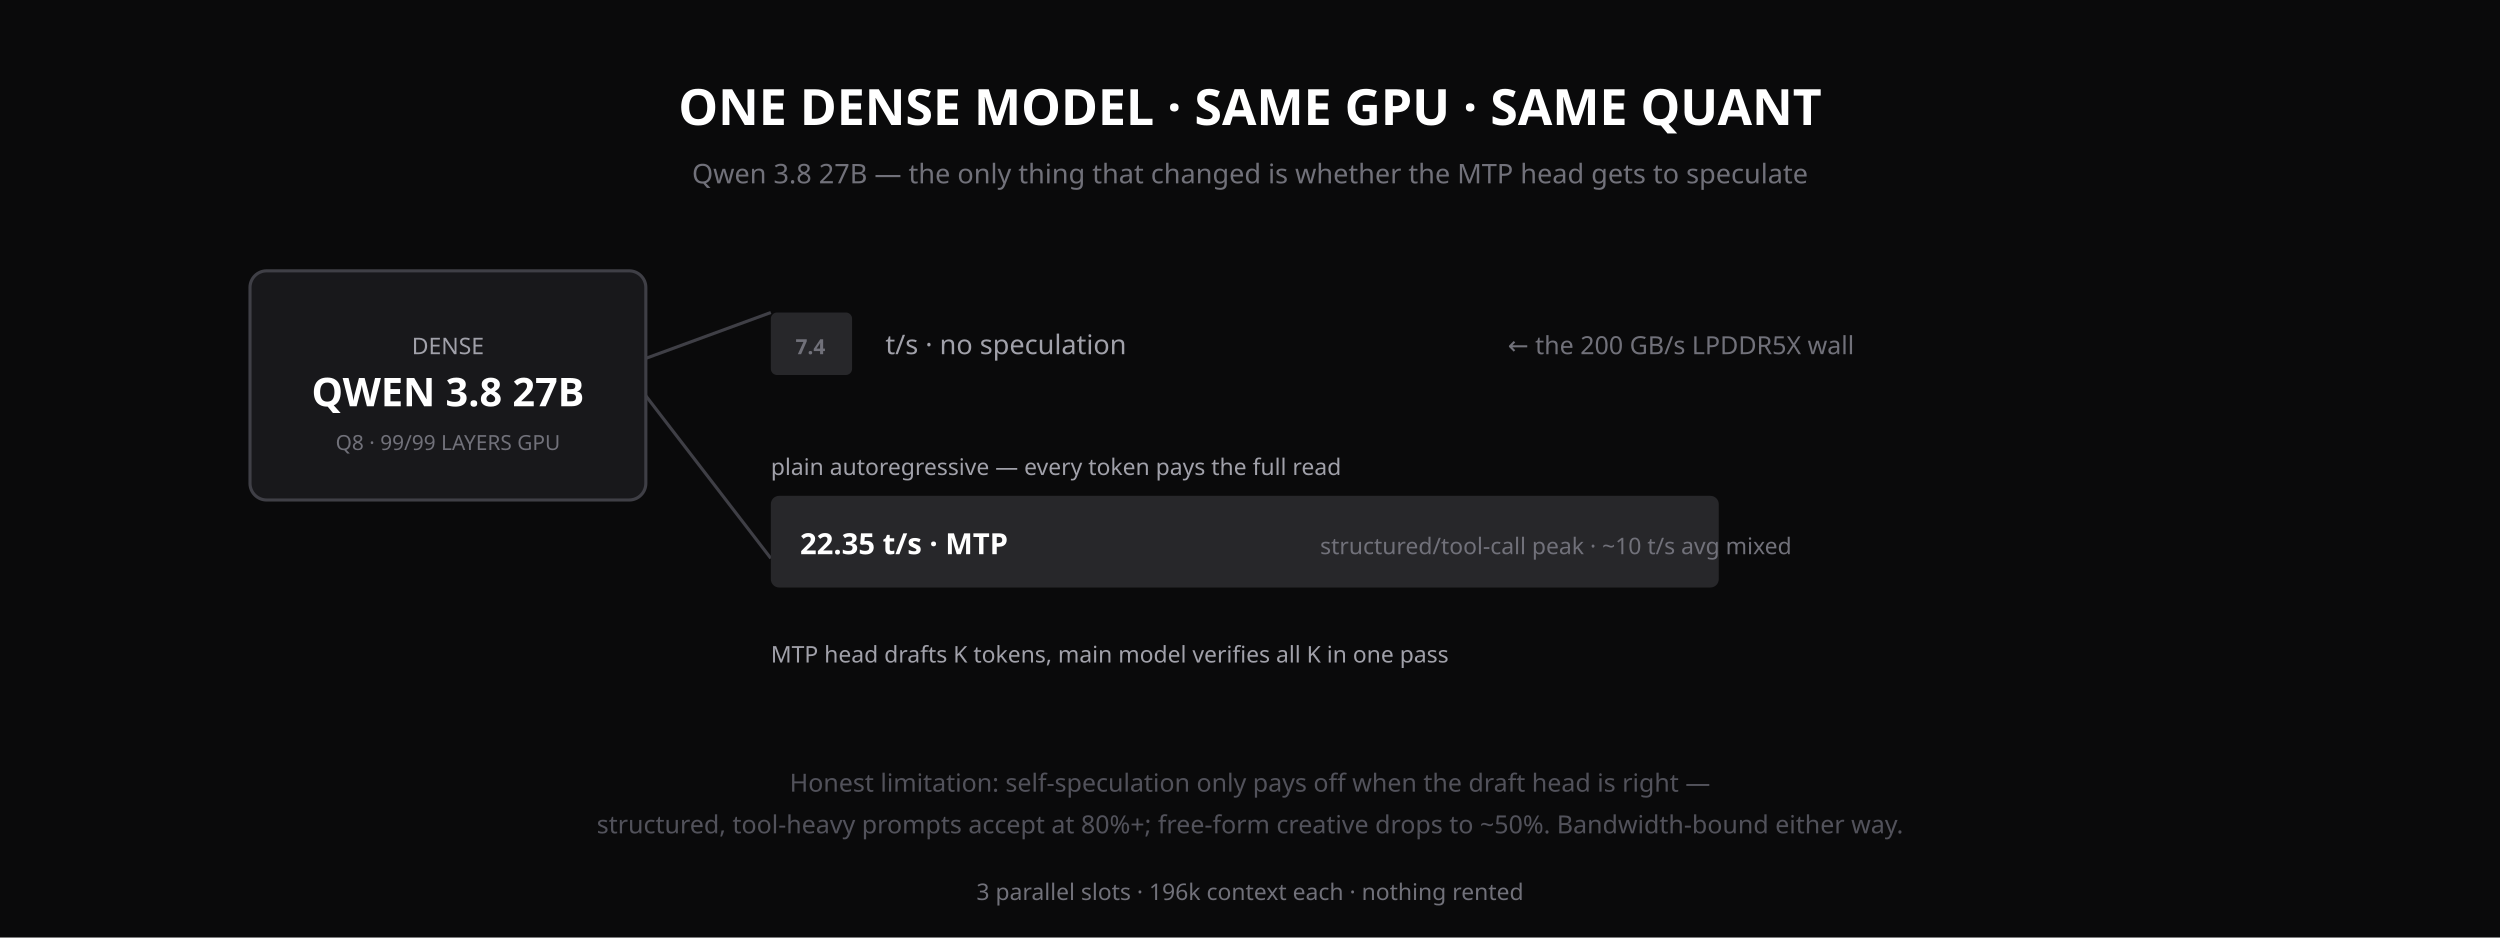
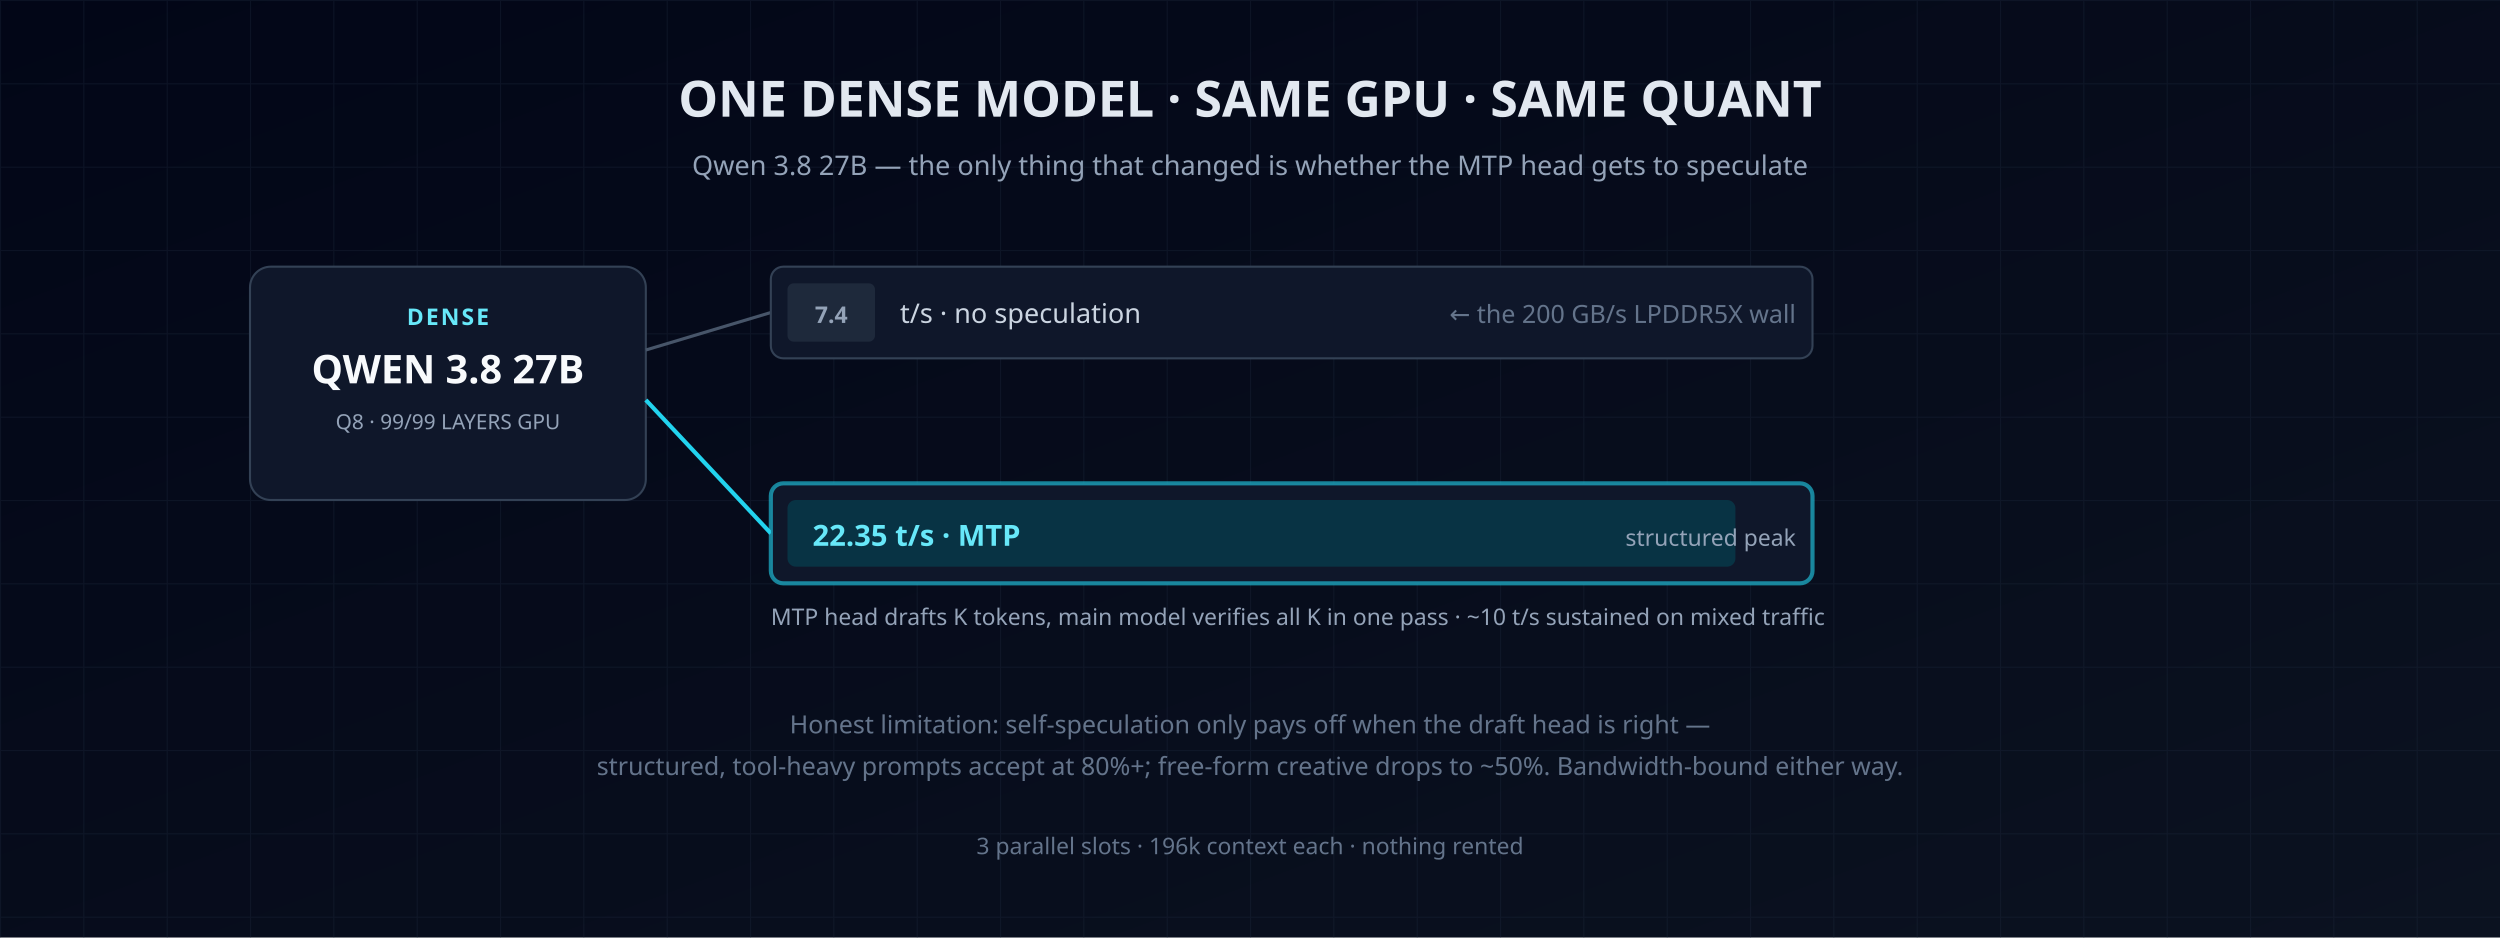
<svg xmlns="http://www.w3.org/2000/svg" viewBox="0 0 1200 450" role="img" aria-labelledby="ie-title ie-desc">
-   <rect width="1200" height="450" fill="#0a0a0b" />
-   <text x="600" y="60" text-anchor="middle" fill="#ffffff" font-size="24" font-weight="600" font-family="ui-sans-serif, system-ui, sans-serif">ONE DENSE MODEL · SAME GPU · SAME QUANT</text>
-   <text x="600" y="88" text-anchor="middle" fill="#71717a" font-size="13" font-family="ui-sans-serif, system-ui, sans-serif">Qwen 3.8 27B — the only thing that changed is whether the MTP head gets to speculate</text>
-   <rect x="120" y="130" width="190" height="110" rx="8" fill="#18181b" stroke="#3f3f46" stroke-width="1.5" />
-   <text x="215" y="170" text-anchor="middle" fill="#a1a1aa" font-size="11" font-family="ui-sans-serif, system-ui, sans-serif">DENSE</text>
-   <text x="215" y="195" text-anchor="middle" fill="#ffffff" font-size="19" font-weight="600" font-family="ui-sans-serif, system-ui, sans-serif">QWEN 3.8 27B</text>
-   <text x="215" y="216" text-anchor="middle" fill="#71717a" font-size="10" font-family="ui-sans-serif, system-ui, sans-serif">Q8 · 99/99 LAYERS GPU</text>
-   <line x1="310" y1="172" x2="370" y2="150" stroke="#3f3f46" stroke-width="1.5" />
-   <line x1="310" y1="190" x2="370" y2="268" stroke="#3f3f46" stroke-width="1.5" />
-   <rect x="370" y="120" width="500" height="60" rx="6" fill="none" />
-   <rect x="370" y="150" width="39" height="30" rx="3" fill="#27272a" />
-   <text x="389" y="170" text-anchor="middle" fill="#71717a" font-size="10" font-weight="600" font-family="ui-sans-serif, system-ui, sans-serif">7.4</text>
-   <text x="425" y="170" fill="#a1a1aa" font-size="13" font-family="ui-sans-serif, system-ui, sans-serif">t/s · no speculation</text>
-   <text x="890" y="170" text-anchor="end" fill="#71717a" font-size="12" font-family="ui-sans-serif, system-ui, sans-serif">← the 200 GB/s LPDDR5X wall</text>
-   <rect x="370" y="240" width="500" height="60" rx="6" fill="none" />
-   <rect x="370" y="238" width="455" height="44" rx="4" fill="#27272a" />
-   <text x="384" y="266" fill="#ffffff" font-size="14" font-weight="600" font-family="ui-sans-serif, system-ui, sans-serif">22.35 t/s · MTP</text>
-   <text x="860" y="266" text-anchor="end" fill="#71717a" font-size="11" font-family="ui-sans-serif, system-ui, sans-serif">structured/tool-call peak · ~10 t/s avg mixed</text>
-   <text x="370" y="228" fill="#a1a1aa" font-size="11" font-family="ui-sans-serif, system-ui, sans-serif">plain autoregressive — every token pays the full read</text>
-   <text x="370" y="318" fill="#a1a1aa" font-size="11" font-family="ui-sans-serif, system-ui, sans-serif">MTP head drafts K tokens, main model verifies all K in one pass</text>
-   <text x="600" y="380" text-anchor="middle" fill="#52525b" font-size="12" font-family="ui-sans-serif, system-ui, sans-serif">Honest limitation: self-speculation only pays off when the draft head is right —</text>
-   <text x="600" y="400" text-anchor="middle" fill="#52525b" font-size="12" font-family="ui-sans-serif, system-ui, sans-serif">structured, tool-heavy prompts accept at 80%+; free-form creative drops to ~50%. Bandwidth-bound either way.</text>
-   <text x="600" y="432" text-anchor="middle" fill="#71717a" font-size="11" font-family="ui-sans-serif, system-ui, sans-serif">3 parallel slots · 196k context each · nothing rented</text>
+   <defs>
+     <linearGradient id="bg" x1="0" y1="0" x2="1" y2="1">
+       <stop offset="0" stop-color="#020617" />
+       <stop offset="1" stop-color="#0b1220" />
+     </linearGradient>
+     <pattern id="grid" width="40" height="40" patternUnits="userSpaceOnUse">
+       <path d="M40 0H0V40" fill="none" stroke="#1e293b" stroke-width="1" opacity=".35" />
+     </pattern>
+   </defs>
+   <rect width="1200" height="450" fill="url(#bg)" />
+   <rect width="1200" height="450" fill="url(#grid)" />
+   <g font-family="ui-sans-serif, system-ui, sans-serif">
+     <text x="600" y="56" text-anchor="middle" font-size="24" font-weight="700" fill="#e2e8f0">ONE DENSE MODEL · SAME GPU · SAME QUANT</text>
+     <text x="600" y="84" text-anchor="middle" font-size="13" fill="#94a3b8">Qwen 3.8 27B — the only thing that changed is whether the MTP head gets to speculate</text>
+     <rect x="120" y="128" width="190" height="112" rx="10" fill="#0f172a" stroke="#334155" />
+     <text x="215" y="156" text-anchor="middle" font-size="11" font-weight="700" letter-spacing="1" fill="#67e8f9">DENSE</text>
+     <text x="215" y="184" text-anchor="middle" font-size="19" font-weight="800" fill="#f8fafc">QWEN 3.8 27B</text>
+     <text x="215" y="206" text-anchor="middle" font-size="10" fill="#94a3b8">Q8 · 99/99 LAYERS GPU</text>
+     <line x1="310" y1="168" x2="370" y2="150" stroke="#475569" stroke-width="1.5" />
+     <line x1="310" y1="192" x2="370" y2="256" stroke="#22d3ee" stroke-width="2" />
+     <rect x="370" y="128" width="500" height="44" rx="6" fill="#0f172a" stroke="#334155" />
+     <rect x="378" y="136" width="42" height="28" rx="3" fill="#1e293b" />
+     <text x="399" y="155" text-anchor="middle" font-size="11" font-weight="700" fill="#94a3b8">7.4</text>
+     <text x="432" y="155" font-size="13" fill="#cbd5e1">t/s · no speculation</text>
+     <text x="862" y="155" text-anchor="end" font-size="12" fill="#64748b">← the 200 GB/s LPDDR5X wall</text>
+     <rect x="370" y="232" width="500" height="48" rx="6" fill="#0f172a" stroke="#22d3ee" stroke-opacity=".6" stroke-width="2" />
+     <rect x="378" y="240" width="455" height="32" rx="4" fill="#083344" />
+     <text x="390" y="262" font-size="14" font-weight="700" fill="#67e8f9">22.35 t/s · MTP</text>
+     <text x="862" y="262" text-anchor="end" font-size="11" fill="#94a3b8">structured peak</text>
+     <text x="370" y="300" font-size="11" fill="#94a3b8">MTP head drafts K tokens, main model verifies all K in one pass · ~10 t/s sustained on mixed traffic</text>
+     <text x="600" y="352" text-anchor="middle" font-size="12" fill="#64748b">Honest limitation: self-speculation only pays off when the draft head is right —</text>
+     <text x="600" y="372" text-anchor="middle" font-size="12" fill="#64748b">structured, tool-heavy prompts accept at 80%+; free-form creative drops to ~50%. Bandwidth-bound either way.</text>
+     <text x="600" y="410" text-anchor="middle" font-size="11" fill="#64748b">3 parallel slots · 196k context each · nothing rented</text>
+   </g>
</svg>
